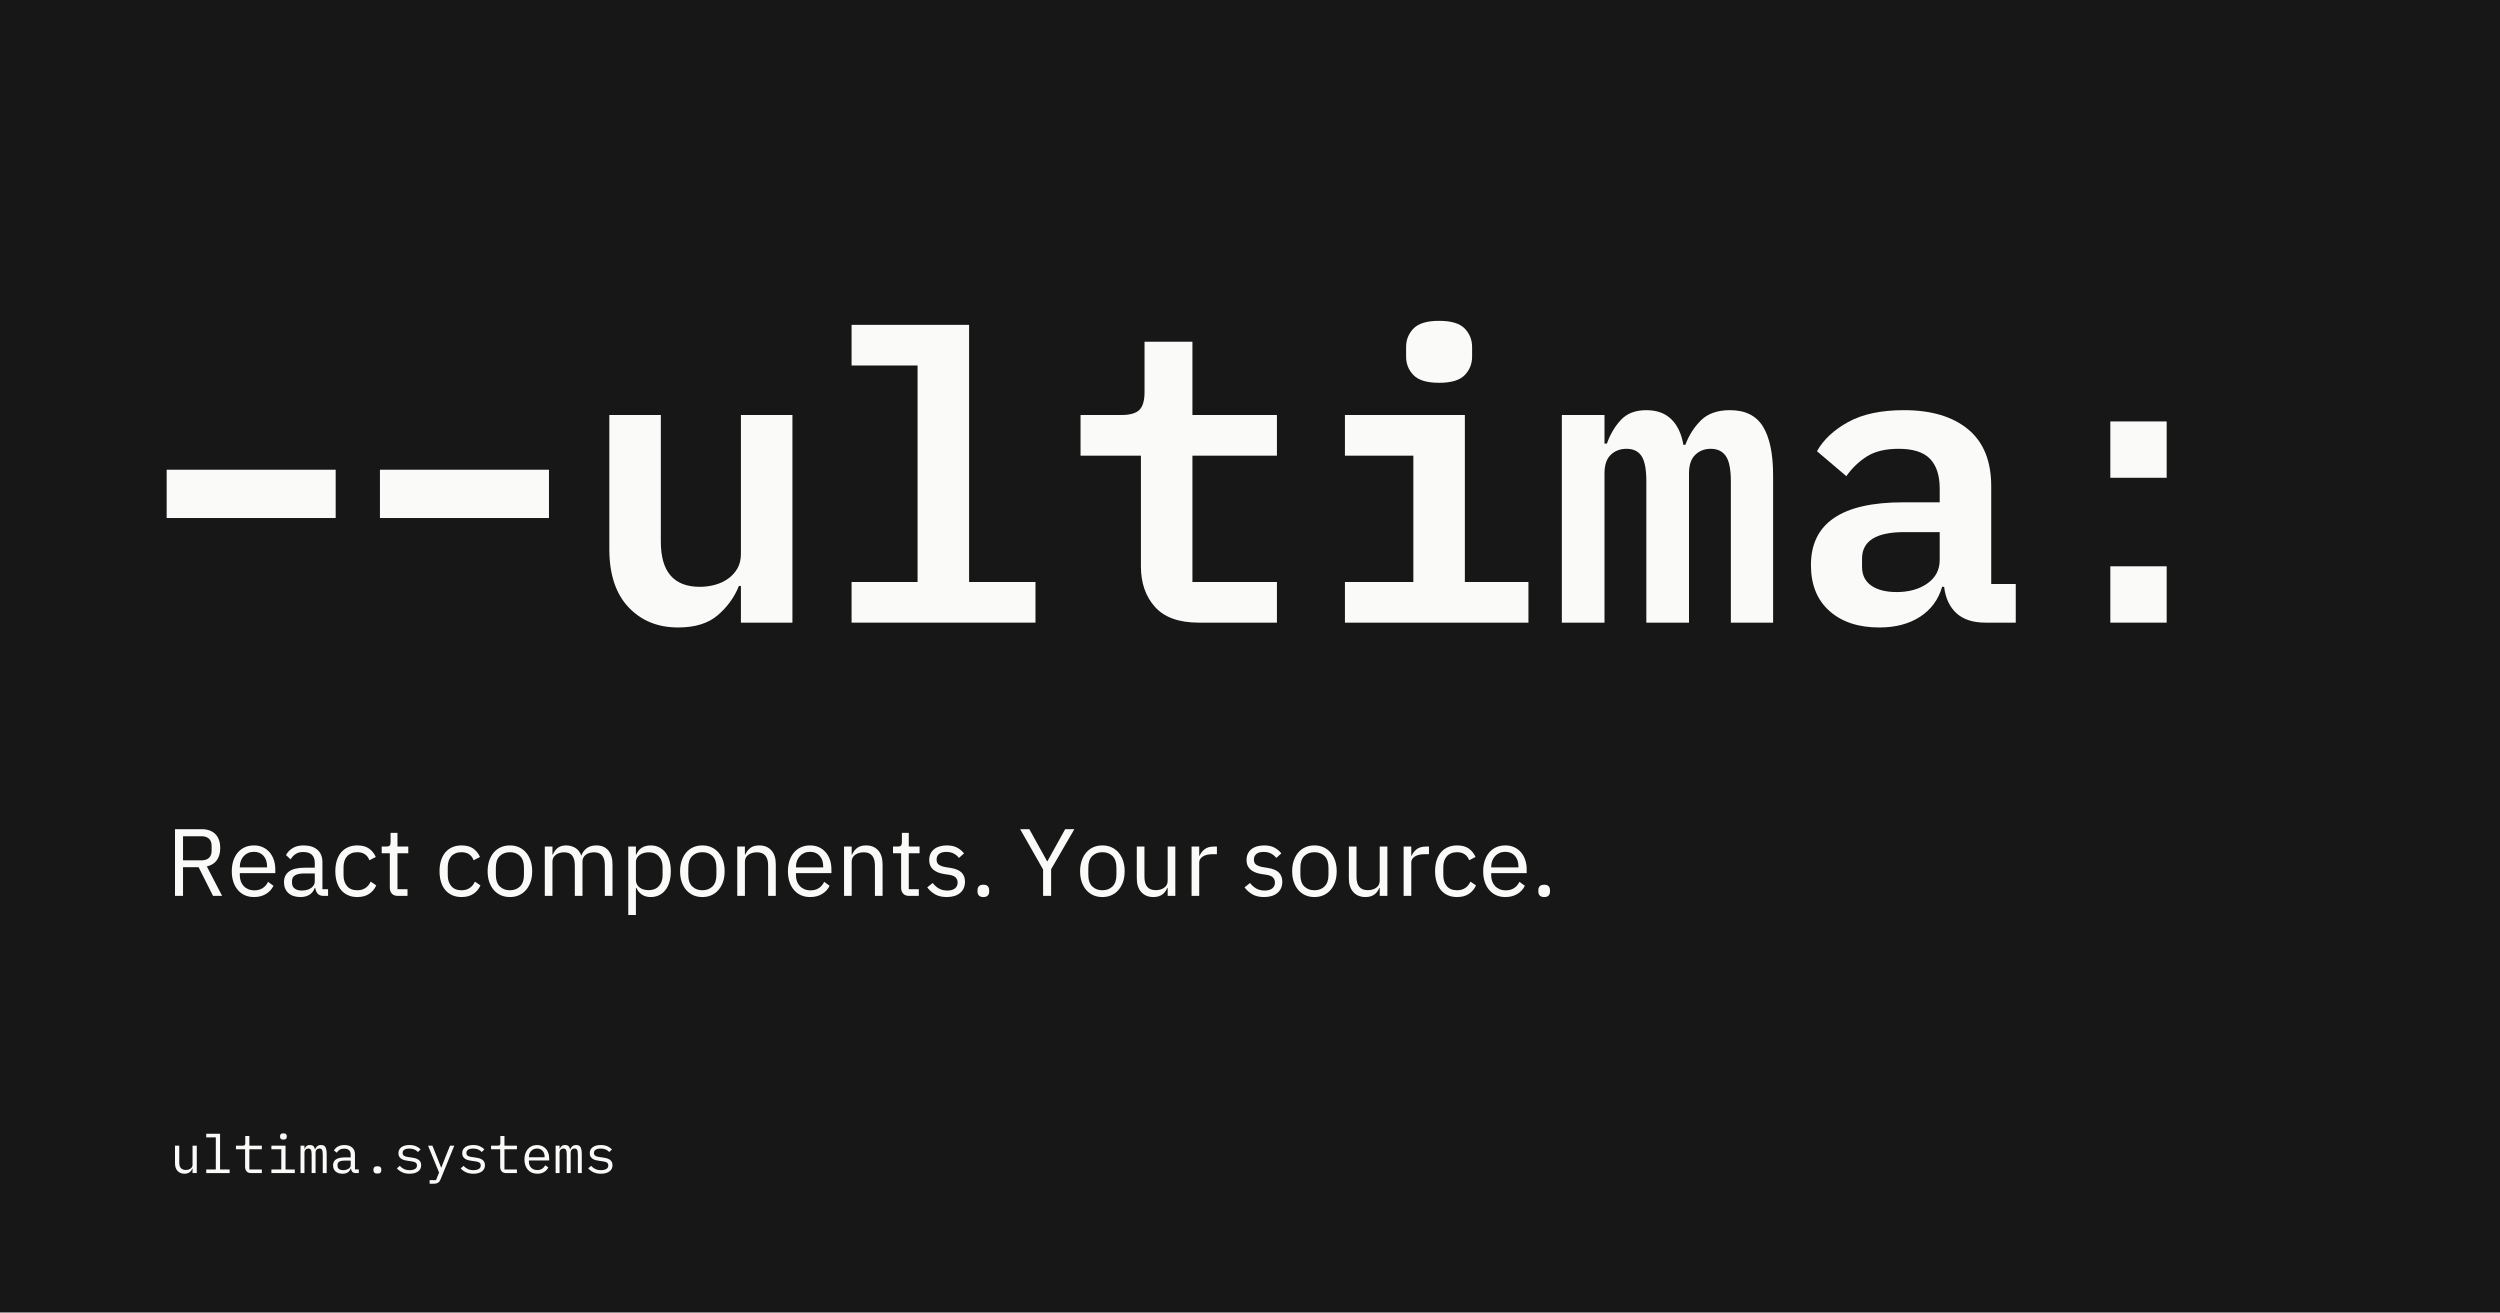
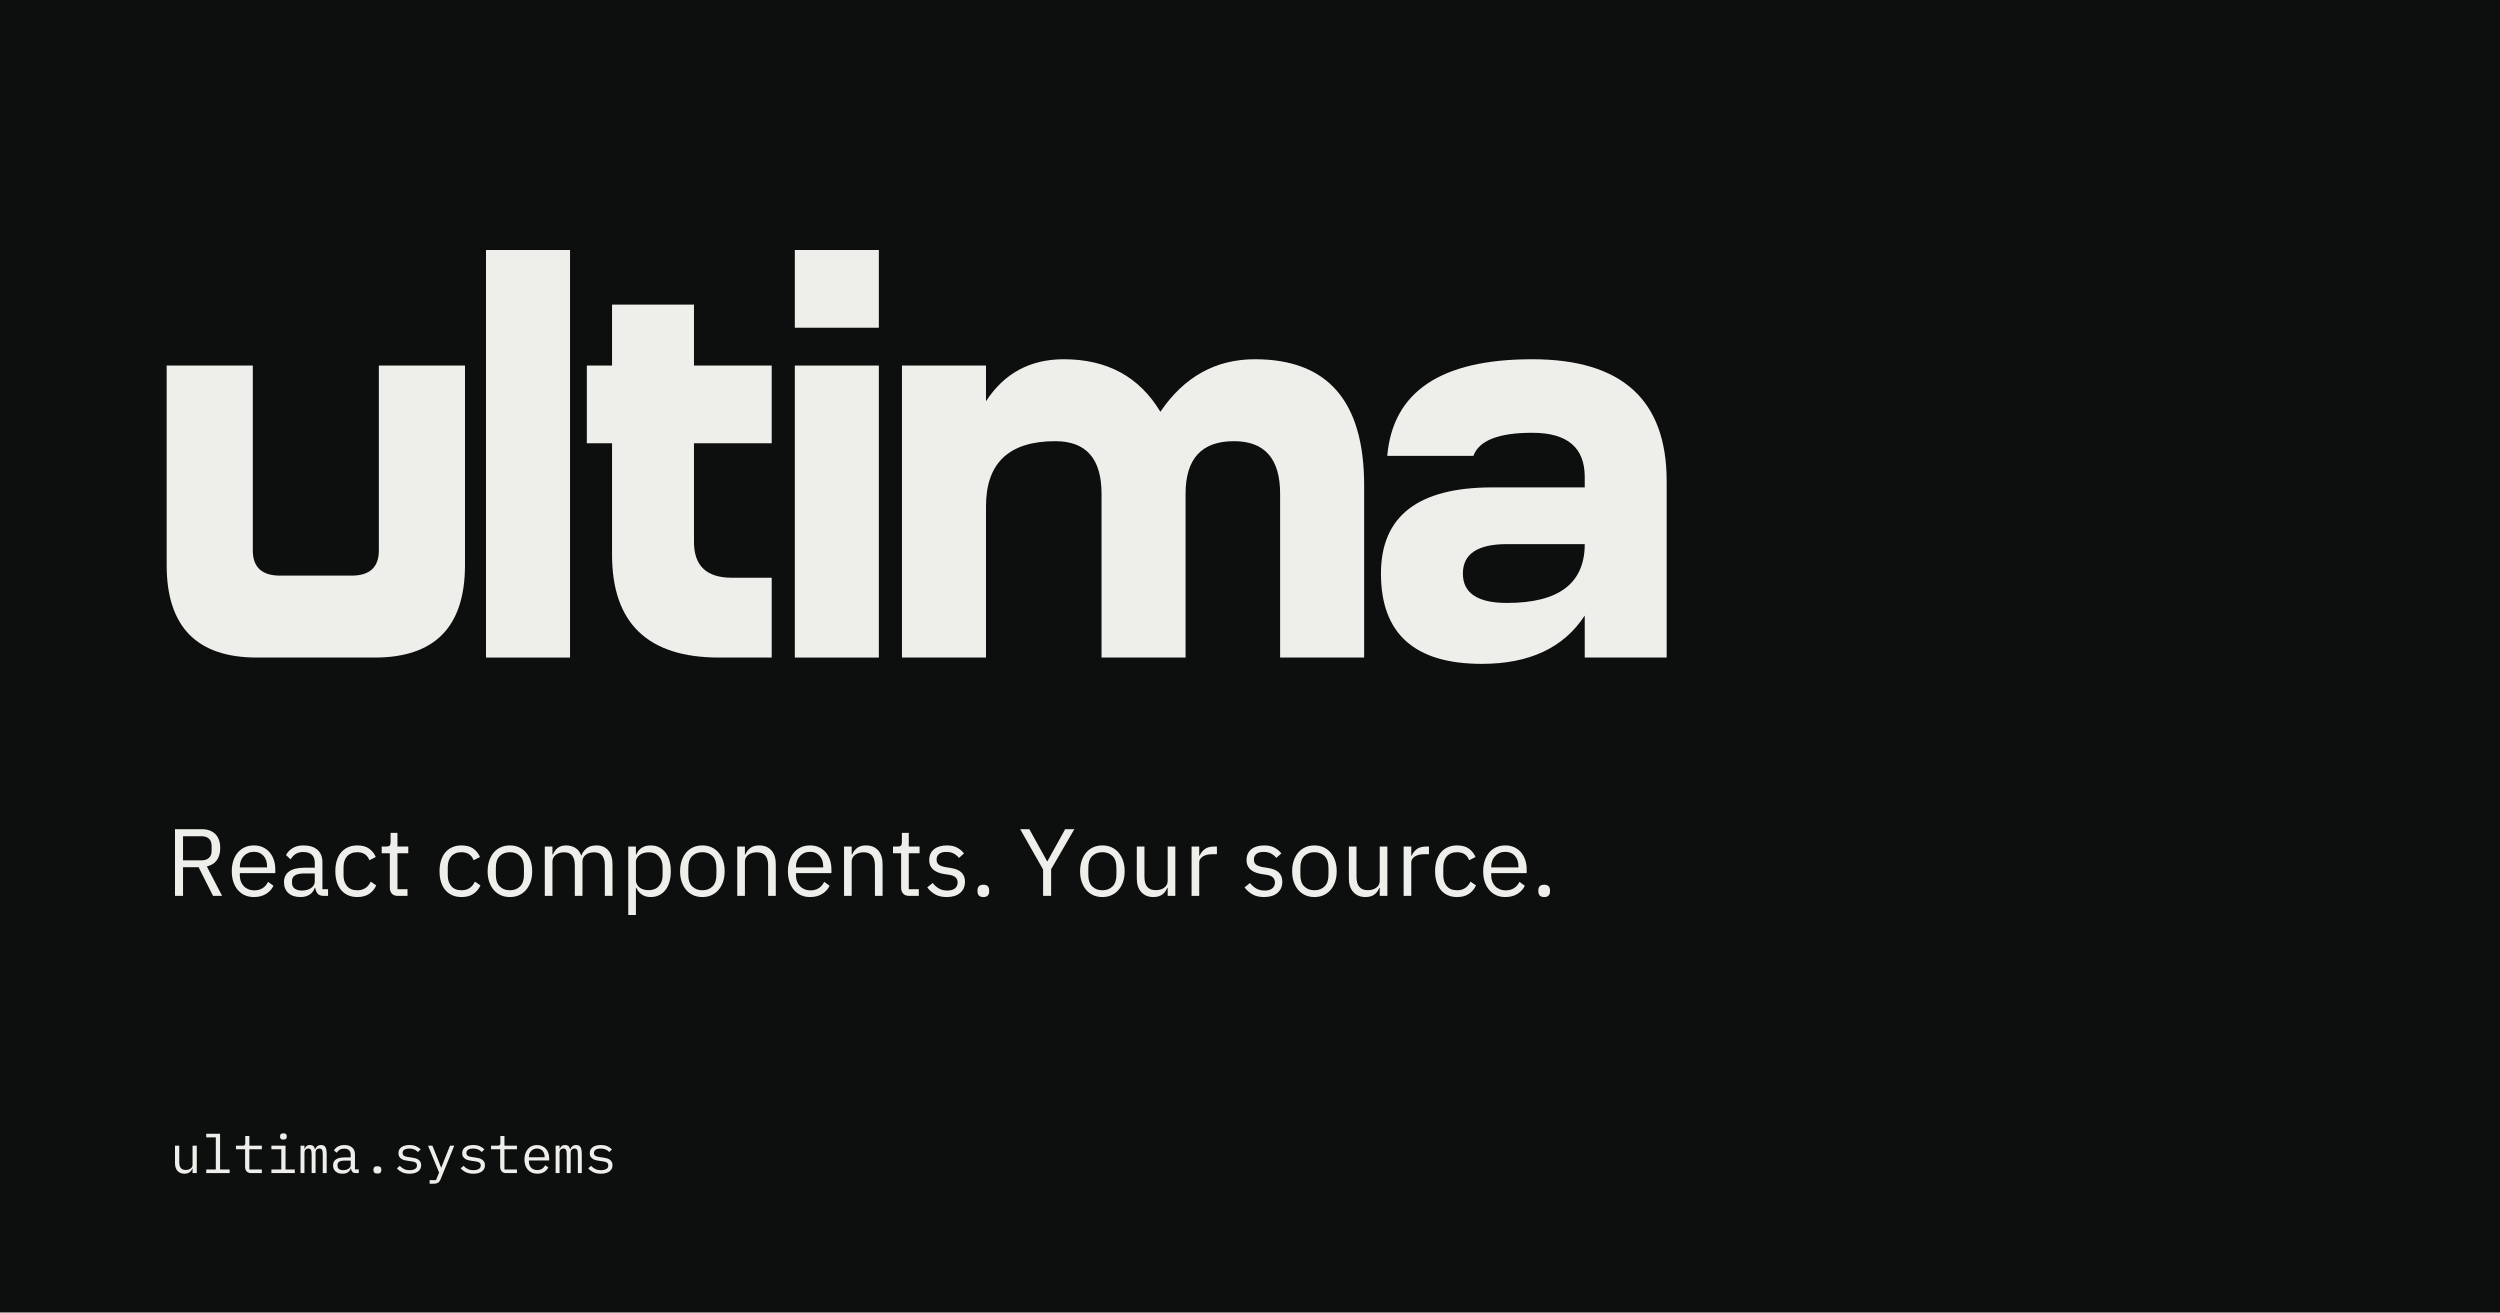
<svg xmlns="http://www.w3.org/2000/svg" viewBox="0 0 1200 630" role="img" aria-labelledby="title">
-   <rect width="1200" height="630" fill="#171717" />
-   <g fill="#FAFAF9" transform="translate(80 154) scale(0.193159)">
-     <path transform="translate(-30 750) scale(1 -1)" d="M30 260H450V380H30Z" />
-     <path transform="translate(500 750) scale(1 -1)" d="M30 260H450V380H30Z" />
-     <path transform="translate(1030 750) scale(1 -1)" d="M397 91H392Q375 49 339.5 18.5Q304 -12 241 -12Q165 -12 117.5 38.5Q70 89 70 183V516H198V201Q198 89 295 89Q314 89 332.5 94.0Q351 99 365.5 109.5Q380 120 388.5 135.0Q397 150 397 171V516H525V0H397Z" />
-     <path transform="translate(1630 750) scale(1 -1)" d="M72 101H236V639H72V740H364V101H529V0H72Z" />
-     <path transform="translate(2230 750) scale(1 -1)" d="M335 0Q261 0 226.0 39.0Q191 78 191 140V415H41V516H143Q174 516 187.0 528.5Q200 541 200 573V698H319V516H529V415H319V101H529V0Z" />
-     <path transform="translate(2830 750) scale(1 -1)" d="M332 596Q287 596 268.5 615.0Q250 634 250 661V685Q250 712 268.5 731.0Q287 750 332 750Q377 750 395.5 731.0Q414 712 414 685V661Q414 634 395.5 615.0Q377 596 332 596ZM98 101H268V415H98V516H396V101H554V0H98Z" />
-     <path transform="translate(3430 750) scale(1 -1)" d="M37 0V516H143V445H149Q161 479 183.5 503.5Q206 528 247 528Q286 528 309.0 505.5Q332 483 339 442H344Q357 477 382.5 502.5Q408 528 455 528Q512 528 537.0 487.0Q562 446 562 366V0H457V351Q457 396 444.5 414.0Q432 432 407 432Q384 432 368.5 417.0Q353 402 353 371V0H247V351Q247 396 235.0 414.0Q223 432 198 432Q174 432 158.5 417.0Q143 402 143 371V0Z" />
-     <path transform="translate(4030 750) scale(1 -1)" d="M490 0Q443 0 417.5 23.5Q392 47 387 89H382Q368 41 327.0 14.5Q286 -12 226 -12Q148 -12 102.0 29.0Q56 70 56 143Q56 299 285 299H376V333Q376 382 352.0 407.0Q328 432 274 432Q225 432 195.0 413.0Q165 394 144 364L71 426Q95 469 148.5 498.5Q202 528 287 528Q389 528 446.5 480.5Q504 433 504 339V96H565V0ZM269 76Q315 76 345.5 97.5Q376 119 376 156V225H288Q183 225 183 159V139Q183 108 206.0 92.0Q229 76 269 76Z" />
-     <path transform="translate(4630 750) scale(1 -1)" d="M200 0H340V140H200Z M200 360H340V500H200Z" />
+   <rect width="1200" height="630" fill="#0d0e0e" />
+   <g fill="#eeeeea" transform="translate(80 120) scale(1.008403)">
+     <path fill-rule="evenodd" d="M0 55H41V143Q41 155 54 155H88Q101 155 101 143V55H142V150Q142 194 99 194H43Q0 194 0 150Z" />
+     <path fill-rule="evenodd" d="M152 0H192V194H152Z" />
+     <path fill-rule="evenodd" d="M212 26H251V55H288V92H251V139Q251 156 269 156H288V194H263Q212 194 212 145V92H200V55H212Z" />
+     <path fill-rule="evenodd" d="M299 0H339V37H299ZM299 55H339V194H299Z" />
+     <path fill-rule="evenodd" d="M350 55H390V72Q403 52 427 52Q458 52 473 77Q490 52 518 52Q570 52 570 112V194H530V116Q530 91 508 91Q485 91 485 116V194H445V116Q445 91 423 91Q390 91 390 122V194H350Z" />
+     <path fill-rule="evenodd" d="M581 98Q585 52 650 52Q714 52 714 110V194H675V174Q660 197 626 197Q578 197 578 154Q578 113 631 113H675V108Q675 87 650 87Q626 87 622 98ZM675 140H638Q617 140 617 154Q617 168 638 168Q675 168 675 140Z" />
  </g>
-   <g fill="#FAFAF9" transform="translate(84 398) scale(0.0458907)">
+   <g fill="#eeeeea" transform="translate(84 398) scale(0.0458907)">
    <path transform="translate(-93 698) scale(1 -1)" d="M177 0H93V698H371Q463 698 514.5 647.0Q566 596 566 500Q566 423 530.5 373.5Q495 324 426 308L586 0H491L340 300H177ZM371 372Q421 372 448.5 398.0Q476 424 476 472V524Q476 572 448.5 598.0Q421 624 371 624H177V372Z" />
    <path transform="translate(547 698) scale(1 -1)" d="M279 -12Q226 -12 183.5 7.0Q141 26 110.5 61.5Q80 97 63.5 146.5Q47 196 47 258Q47 319 63.5 369.0Q80 419 110.5 454.5Q141 490 183.5 509.0Q226 528 279 528Q331 528 372.0 509.0Q413 490 442.0 456.5Q471 423 486.5 377.0Q502 331 502 276V238H131V214Q131 181 141.5 152.5Q152 124 171.5 103.0Q191 82 219.5 70.0Q248 58 284 58Q333 58 369.5 81.0Q406 104 426 147L483 106Q458 53 405.0 20.5Q352 -12 279 -12ZM279 461Q246 461 219.0 449.5Q192 438 172.5 417.0Q153 396 142.0 367.5Q131 339 131 305V298H416V309Q416 378 378.5 419.5Q341 461 279 461Z" />
    <path transform="translate(1096 698) scale(1 -1)" d="M460 0Q415 0 395.5 24.0Q376 48 371 84H366Q349 36 310.0 12.0Q271 -12 217 -12Q135 -12 89.5 30.0Q44 72 44 144Q44 217 97.5 256.0Q151 295 264 295H366V346Q366 401 336.0 430.0Q306 459 244 459Q197 459 165.5 438.0Q134 417 113 382L65 427Q86 469 132.0 498.5Q178 528 248 528Q342 528 394.0 482.0Q446 436 446 354V70H505V0ZM230 56Q260 56 285.0 63.0Q310 70 328.0 83.0Q346 96 356.0 113.0Q366 130 366 150V235H260Q191 235 159.5 215.0Q128 195 128 157V136Q128 98 155.5 77.0Q183 56 230 56Z" />
    <path transform="translate(1630 698) scale(1 -1)" d="M277 -12Q223 -12 180.0 7.0Q137 26 107.5 61.0Q78 96 62.5 146.0Q47 196 47 258Q47 320 62.5 370.0Q78 420 107.5 455.0Q137 490 180.0 509.0Q223 528 277 528Q354 528 400.5 494.5Q447 461 470 407L403 373Q389 413 357.0 435.0Q325 457 277 457Q241 457 214.0 445.5Q187 434 169.0 413.5Q151 393 142.0 364.5Q133 336 133 302V214Q133 146 169.5 102.5Q206 59 277 59Q374 59 417 149L475 110Q450 54 400.5 21.0Q351 -12 277 -12Z" />
    <path transform="translate(2133 698) scale(1 -1)" d="M199 0Q157 0 135.5 23.5Q114 47 114 85V446H29V516H77Q103 516 112.5 526.5Q122 537 122 563V659H194V516H307V446H194V70H299V0Z" />
    <path transform="translate(2720 698) scale(1 -1)" d="M277 -12Q223 -12 180.0 7.0Q137 26 107.5 61.0Q78 96 62.5 146.0Q47 196 47 258Q47 320 62.5 370.0Q78 420 107.5 455.0Q137 490 180.0 509.0Q223 528 277 528Q354 528 400.5 494.5Q447 461 470 407L403 373Q389 413 357.0 435.0Q325 457 277 457Q241 457 214.0 445.5Q187 434 169.0 413.5Q151 393 142.0 364.5Q133 336 133 302V214Q133 146 169.5 102.5Q206 59 277 59Q374 59 417 149L475 110Q450 54 400.5 21.0Q351 -12 277 -12Z" />
    <path transform="translate(3223 698) scale(1 -1)" d="M280 -12Q228 -12 185.0 7.0Q142 26 111.5 61.5Q81 97 64.0 146.5Q47 196 47 258Q47 319 64.0 369.0Q81 419 111.5 454.5Q142 490 185.0 509.0Q228 528 280 528Q332 528 374.5 509.0Q417 490 448.0 454.5Q479 419 496.0 369.0Q513 319 513 258Q513 196 496.0 146.5Q479 97 448.0 61.5Q417 26 374.5 7.0Q332 -12 280 -12ZM280 59Q345 59 386.0 99.0Q427 139 427 221V295Q427 377 386.0 417.0Q345 457 280 457Q215 457 174.0 417.0Q133 377 133 295V221Q133 139 174.0 99.0Q215 59 280 59Z" />
    <path transform="translate(3783 698) scale(1 -1)" d="M85 0V516H165V432H169Q178 452 189.5 469.5Q201 487 217.5 500.0Q234 513 256.0 520.5Q278 528 308 528Q359 528 402.0 503.5Q445 479 466 423H468Q482 465 520.5 496.5Q559 528 625 528Q704 528 748.5 476.5Q793 425 793 331V0H713V317Q713 386 686.0 421.0Q659 456 600 456Q576 456 554.5 450.0Q533 444 516.0 432.0Q499 420 489.0 401.5Q479 383 479 358V0H399V317Q399 386 372.0 421.0Q345 456 288 456Q264 456 242.0 450.0Q220 444 203.0 432.0Q186 420 175.5 401.5Q165 383 165 358V0Z" />
    <path transform="translate(4656 698) scale(1 -1)" d="M85 516H165V432H169Q189 481 227.5 504.5Q266 528 320 528Q368 528 407.0 509.0Q446 490 473.5 455.0Q501 420 515.5 370.0Q530 320 530 258Q530 196 515.5 146.0Q501 96 473.5 61.0Q446 26 407.0 7.0Q368 -12 320 -12Q215 -12 169 84H165V-200H85ZM298 60Q366 60 405.0 102.5Q444 145 444 214V302Q444 371 405.0 413.5Q366 456 298 456Q271 456 246.5 448.5Q222 441 204.0 428.0Q186 415 175.5 396.5Q165 378 165 357V165Q165 140 175.5 120.5Q186 101 204.0 87.5Q222 74 246.5 67.0Q271 60 298 60Z" />
    <path transform="translate(5236 698) scale(1 -1)" d="M280 -12Q228 -12 185.0 7.0Q142 26 111.5 61.5Q81 97 64.0 146.5Q47 196 47 258Q47 319 64.0 369.0Q81 419 111.5 454.5Q142 490 185.0 509.0Q228 528 280 528Q332 528 374.5 509.0Q417 490 448.0 454.5Q479 419 496.0 369.0Q513 319 513 258Q513 196 496.0 146.5Q479 97 448.0 61.5Q417 26 374.5 7.0Q332 -12 280 -12ZM280 59Q345 59 386.0 99.0Q427 139 427 221V295Q427 377 386.0 417.0Q345 457 280 457Q215 457 174.0 417.0Q133 377 133 295V221Q133 139 174.0 99.0Q215 59 280 59Z" />
    <path transform="translate(5796 698) scale(1 -1)" d="M85 0V516H165V432H169Q188 476 222.5 502.0Q257 528 315 528Q395 528 441.5 476.5Q488 425 488 331V0H408V317Q408 456 291 456Q267 456 244.5 450.0Q222 444 204.0 432.0Q186 420 175.5 401.5Q165 383 165 358V0Z" />
    <path transform="translate(6364 698) scale(1 -1)" d="M279 -12Q226 -12 183.5 7.0Q141 26 110.5 61.5Q80 97 63.5 146.5Q47 196 47 258Q47 319 63.5 369.0Q80 419 110.5 454.5Q141 490 183.5 509.0Q226 528 279 528Q331 528 372.0 509.0Q413 490 442.0 456.5Q471 423 486.5 377.0Q502 331 502 276V238H131V214Q131 181 141.5 152.5Q152 124 171.5 103.0Q191 82 219.5 70.0Q248 58 284 58Q333 58 369.5 81.0Q406 104 426 147L483 106Q458 53 405.0 20.5Q352 -12 279 -12ZM279 461Q246 461 219.0 449.5Q192 438 172.5 417.0Q153 396 142.0 367.5Q131 339 131 305V298H416V309Q416 378 378.5 419.5Q341 461 279 461Z" />
    <path transform="translate(6913 698) scale(1 -1)" d="M85 0V516H165V432H169Q188 476 222.5 502.0Q257 528 315 528Q395 528 441.5 476.5Q488 425 488 331V0H408V317Q408 456 291 456Q267 456 244.5 450.0Q222 444 204.0 432.0Q186 420 175.5 401.5Q165 383 165 358V0Z" />
    <path transform="translate(7481 698) scale(1 -1)" d="M199 0Q157 0 135.5 23.5Q114 47 114 85V446H29V516H77Q103 516 112.5 526.5Q122 537 122 563V659H194V516H307V446H194V70H299V0Z" />
    <path transform="translate(7832 698) scale(1 -1)" d="M240 -12Q168 -12 119.5 15.5Q71 43 36 89L93 135Q123 97 160.0 76.5Q197 56 246 56Q297 56 325.5 78.0Q354 100 354 140Q354 170 334.5 191.5Q315 213 264 221L223 227Q187 232 157.0 242.5Q127 253 104.5 270.5Q82 288 69.5 314.0Q57 340 57 376Q57 414 71.0 442.5Q85 471 109.5 490.0Q134 509 168.0 518.5Q202 528 241 528Q304 528 346.5 506.0Q389 484 421 445L368 397Q351 421 318.0 440.5Q285 460 235 460Q185 460 159.5 438.5Q134 417 134 380Q134 342 159.5 325.0Q185 308 233 300L273 294Q359 281 395.0 244.5Q431 208 431 149Q431 74 380.0 31.0Q329 -12 240 -12Z" />
    <path transform="translate(8319 698) scale(1 -1)" d="M136 -12Q104 -12 89.5 4.0Q75 20 75 46V59Q75 85 89.5 101.0Q104 117 136 117Q168 117 182.5 101.0Q197 85 197 59V46Q197 20 182.5 4.0Q168 -12 136 -12Z" />
    <path transform="translate(8827 698) scale(1 -1)" d="M253 0V276L13 698H109L295 362H298L484 698H580L337 279V0Z" />
    <path transform="translate(9420 698) scale(1 -1)" d="M280 -12Q228 -12 185.0 7.0Q142 26 111.5 61.5Q81 97 64.0 146.5Q47 196 47 258Q47 319 64.0 369.0Q81 419 111.5 454.5Q142 490 185.0 509.0Q228 528 280 528Q332 528 374.5 509.0Q417 490 448.0 454.5Q479 419 496.0 369.0Q513 319 513 258Q513 196 496.0 146.5Q479 97 448.0 61.5Q417 26 374.5 7.0Q332 -12 280 -12ZM280 59Q345 59 386.0 99.0Q427 139 427 221V295Q427 377 386.0 417.0Q345 457 280 457Q215 457 174.0 417.0Q133 377 133 295V221Q133 139 174.0 99.0Q215 59 280 59Z" />
    <path transform="translate(9980 698) scale(1 -1)" d="M403 84H399Q391 66 379.5 48.5Q368 31 351.0 17.5Q334 4 310.0 -4.0Q286 -12 254 -12Q174 -12 127.0 39.5Q80 91 80 185V516H160V199Q160 60 278 60Q302 60 324.5 66.0Q347 72 364.5 84.0Q382 96 392.5 114.5Q403 133 403 159V516H483V0H403Z" />
    <path transform="translate(10548 698) scale(1 -1)" d="M85 0V516H165V421H170Q184 458 220.0 487.0Q256 516 319 516H350V436H303Q238 436 201.5 411.5Q165 387 165 350V0Z" />
    <path transform="translate(11151 698) scale(1 -1)" d="M240 -12Q168 -12 119.5 15.5Q71 43 36 89L93 135Q123 97 160.0 76.5Q197 56 246 56Q297 56 325.5 78.0Q354 100 354 140Q354 170 334.5 191.5Q315 213 264 221L223 227Q187 232 157.0 242.5Q127 253 104.5 270.5Q82 288 69.5 314.0Q57 340 57 376Q57 414 71.0 442.5Q85 471 109.5 490.0Q134 509 168.0 518.5Q202 528 241 528Q304 528 346.5 506.0Q389 484 421 445L368 397Q351 421 318.0 440.5Q285 460 235 460Q185 460 159.5 438.5Q134 417 134 380Q134 342 159.5 325.0Q185 308 233 300L273 294Q359 281 395.0 244.5Q431 208 431 149Q431 74 380.0 31.0Q329 -12 240 -12Z" />
    <path transform="translate(11638 698) scale(1 -1)" d="M280 -12Q228 -12 185.0 7.0Q142 26 111.5 61.5Q81 97 64.0 146.5Q47 196 47 258Q47 319 64.0 369.0Q81 419 111.5 454.5Q142 490 185.0 509.0Q228 528 280 528Q332 528 374.5 509.0Q417 490 448.0 454.5Q479 419 496.0 369.0Q513 319 513 258Q513 196 496.0 146.5Q479 97 448.0 61.5Q417 26 374.5 7.0Q332 -12 280 -12ZM280 59Q345 59 386.0 99.0Q427 139 427 221V295Q427 377 386.0 417.0Q345 457 280 457Q215 457 174.0 417.0Q133 377 133 295V221Q133 139 174.0 99.0Q215 59 280 59Z" />
    <path transform="translate(12198 698) scale(1 -1)" d="M403 84H399Q391 66 379.5 48.5Q368 31 351.0 17.5Q334 4 310.0 -4.0Q286 -12 254 -12Q174 -12 127.0 39.5Q80 91 80 185V516H160V199Q160 60 278 60Q302 60 324.5 66.0Q347 72 364.5 84.0Q382 96 392.5 114.5Q403 133 403 159V516H483V0H403Z" />
    <path transform="translate(12766 698) scale(1 -1)" d="M85 0V516H165V421H170Q184 458 220.0 487.0Q256 516 319 516H350V436H303Q238 436 201.5 411.5Q165 387 165 350V0Z" />
    <path transform="translate(13133 698) scale(1 -1)" d="M277 -12Q223 -12 180.0 7.0Q137 26 107.5 61.0Q78 96 62.5 146.0Q47 196 47 258Q47 320 62.5 370.0Q78 420 107.5 455.0Q137 490 180.0 509.0Q223 528 277 528Q354 528 400.5 494.5Q447 461 470 407L403 373Q389 413 357.0 435.0Q325 457 277 457Q241 457 214.0 445.5Q187 434 169.0 413.5Q151 393 142.0 364.5Q133 336 133 302V214Q133 146 169.5 102.5Q206 59 277 59Q374 59 417 149L475 110Q450 54 400.5 21.0Q351 -12 277 -12Z" />
    <path transform="translate(13636 698) scale(1 -1)" d="M279 -12Q226 -12 183.5 7.0Q141 26 110.5 61.5Q80 97 63.5 146.5Q47 196 47 258Q47 319 63.5 369.0Q80 419 110.5 454.5Q141 490 183.5 509.0Q226 528 279 528Q331 528 372.0 509.0Q413 490 442.0 456.5Q471 423 486.5 377.0Q502 331 502 276V238H131V214Q131 181 141.5 152.5Q152 124 171.5 103.0Q191 82 219.5 70.0Q248 58 284 58Q333 58 369.5 81.0Q406 104 426 147L483 106Q458 53 405.0 20.5Q352 -12 279 -12ZM279 461Q246 461 219.0 449.5Q192 438 172.5 417.0Q153 396 142.0 367.5Q131 339 131 305V298H416V309Q416 378 378.5 419.5Q341 461 279 461Z" />
    <path transform="translate(14185 698) scale(1 -1)" d="M136 -12Q104 -12 89.5 4.0Q75 20 75 46V59Q75 85 89.5 101.0Q104 117 136 117Q168 117 182.5 101.0Q197 85 197 59V46Q197 20 182.5 4.0Q168 -12 136 -12Z" />
  </g>
-   <g fill="#FAFAF9" transform="translate(84 544) scale(0.0255102)">
+   <g fill="#eeeeea" transform="translate(84 544) scale(0.0255102)">
    <path transform="translate(-92 748) scale(1 -1)" d="M422 84H418Q410 65 398.0 47.5Q386 30 368.5 17.0Q351 4 327.0 -4.0Q303 -12 271 -12Q190 -12 141.0 39.5Q92 91 92 185V516H172V199Q172 128 203.0 93.5Q234 59 294 59Q318 59 341.0 65.0Q364 71 382.0 83.0Q400 95 411.0 113.5Q422 132 422 158V516H502V0H422Z" />
    <path transform="translate(508 748) scale(1 -1)" d="M80 68H260V672H80V740H340V68H520V0H80Z" />
    <path transform="translate(1108 748) scale(1 -1)" d="M325 0Q266 0 238.5 33.0Q211 66 211 118V448H39V516H167Q193 516 203.5 526.5Q214 537 214 563V698H291V516H526V448H291V68H526V0Z" />
    <path transform="translate(1708 748) scale(1 -1)" d="M332 630Q297 630 283.0 644.5Q269 659 269 681V697Q269 719 283.0 733.5Q297 748 332 748Q367 748 381.0 733.5Q395 719 395 697V681Q395 659 381.0 644.5Q367 630 332 630ZM106 68H292V448H106V516H372V68H546V0H106Z" />
    <path transform="translate(2308 748) scale(1 -1)" d="M54 0V516H128V456H132Q144 486 166.0 507.0Q188 528 231 528Q276 528 298.0 505.5Q320 483 325 447H328Q342 482 368.0 505.0Q394 528 440 528Q503 528 524.5 484.0Q546 440 546 358V0H472V345Q472 411 458.5 436.5Q445 462 409 462Q377 462 357.0 441.5Q337 421 337 379V0H263V345Q263 411 249.5 436.5Q236 462 201 462Q169 462 148.5 441.5Q128 421 128 379V0Z" />
    <path transform="translate(2908 748) scale(1 -1)" d="M495 0Q448 0 428.0 24.0Q408 48 403 84H398Q381 39 343.5 13.5Q306 -12 243 -12Q162 -12 114.0 30.0Q66 72 66 145Q66 217 118.5 256.0Q171 295 288 295H398V346Q398 403 366.0 431.5Q334 460 275 460Q223 460 190.0 439.5Q157 419 137 384L83 424Q93 444 110.0 463.0Q127 482 152.0 496.5Q177 511 209.0 519.5Q241 528 280 528Q371 528 424.5 482.0Q478 436 478 354V70H550V0ZM257 55Q288 55 313.5 62.5Q339 70 358.0 82.5Q377 95 387.5 112.5Q398 130 398 150V235H288Q216 235 183.0 215.0Q150 195 150 157V136Q150 96 178.5 75.5Q207 55 257 55Z" />
    <path transform="translate(3508 748) scale(1 -1)" d="M300 -9Q259 -9 242.5 8.0Q226 25 226 51V69Q226 95 242.5 112.0Q259 129 300 129Q341 129 357.5 112.0Q374 95 374 69V51Q374 25 357.5 8.0Q341 -9 300 -9Z" />
    <path transform="translate(4108 748) scale(1 -1)" d="M306 -12Q225 -12 166.5 15.5Q108 43 67 89L121 136Q158 97 202.0 76.0Q246 55 308 55Q368 55 406.5 76.5Q445 98 445 144Q445 164 437.5 177.5Q430 191 417.0 199.0Q404 207 388.0 211.5Q372 216 354 219L273 231Q246 235 214.5 242.0Q183 249 157.0 264.5Q131 280 113.5 306.0Q96 332 96 374Q96 413 111.5 441.5Q127 470 155.0 489.5Q183 509 221.0 518.5Q259 528 304 528Q374 528 425.5 506.0Q477 484 514 445L462 396Q453 407 439.5 418.5Q426 430 406.5 439.5Q387 449 361.0 455.0Q335 461 301 461Q240 461 207.5 440.0Q175 419 175 379Q175 359 182.5 345.5Q190 332 203.0 324.0Q216 316 232.5 311.5Q249 307 266 304L347 292Q375 288 406.0 281.0Q437 274 463.0 258.5Q489 243 506.5 217.0Q524 191 524 149Q524 72 464.5 30.0Q405 -12 306 -12Z" />
    <path transform="translate(4708 748) scale(1 -1)" d="M467 516H547L291 -113Q282 -135 271.0 -151.5Q260 -168 245.0 -178.5Q230 -189 209.0 -194.5Q188 -200 159 -200H83V-132H203L261 10L53 516H135L222 300L299 104H303L380 300Z" />
    <path transform="translate(5308 748) scale(1 -1)" d="M306 -12Q225 -12 166.5 15.5Q108 43 67 89L121 136Q158 97 202.0 76.0Q246 55 308 55Q368 55 406.5 76.5Q445 98 445 144Q445 164 437.5 177.5Q430 191 417.0 199.0Q404 207 388.0 211.5Q372 216 354 219L273 231Q246 235 214.5 242.0Q183 249 157.0 264.5Q131 280 113.5 306.0Q96 332 96 374Q96 413 111.5 441.5Q127 470 155.0 489.5Q183 509 221.0 518.5Q259 528 304 528Q374 528 425.5 506.0Q477 484 514 445L462 396Q453 407 439.5 418.5Q426 430 406.5 439.5Q387 449 361.0 455.0Q335 461 301 461Q240 461 207.5 440.0Q175 419 175 379Q175 359 182.5 345.5Q190 332 203.0 324.0Q216 316 232.5 311.5Q249 307 266 304L347 292Q375 288 406.0 281.0Q437 274 463.0 258.5Q489 243 506.5 217.0Q524 191 524 149Q524 72 464.5 30.0Q405 -12 306 -12Z" />
    <path transform="translate(5908 748) scale(1 -1)" d="M325 0Q266 0 238.5 33.0Q211 66 211 118V448H39V516H167Q193 516 203.5 526.5Q214 537 214 563V698H291V516H526V448H291V68H526V0Z" />
    <path transform="translate(6508 748) scale(1 -1)" d="M309 -12Q253 -12 208.5 7.0Q164 26 132.5 61.5Q101 97 84.0 146.5Q67 196 67 257Q67 319 84.5 369.0Q102 419 133.0 454.5Q164 490 207.5 509.0Q251 528 304 528Q356 528 398.5 509.0Q441 490 471.0 456.5Q501 423 517.0 377.0Q533 331 533 276V238H151V214Q151 180 162.0 151.0Q173 122 193.5 101.0Q214 80 243.5 68.5Q273 57 309 57Q361 57 399.0 81.0Q437 105 457 147L516 107Q493 55 439.5 21.5Q386 -12 309 -12ZM304 462Q271 462 243.0 450.0Q215 438 194.5 417.0Q174 396 162.5 367.5Q151 339 151 305V298H447V309Q447 343 436.5 371.0Q426 399 407.5 419.5Q389 440 362.5 451.0Q336 462 304 462Z" />
    <path transform="translate(7108 748) scale(1 -1)" d="M54 0V516H128V456H132Q144 486 166.0 507.0Q188 528 231 528Q276 528 298.0 505.5Q320 483 325 447H328Q342 482 368.0 505.0Q394 528 440 528Q503 528 524.5 484.0Q546 440 546 358V0H472V345Q472 411 458.5 436.5Q445 462 409 462Q377 462 357.0 441.5Q337 421 337 379V0H263V345Q263 411 249.5 436.5Q236 462 201 462Q169 462 148.5 441.5Q128 421 128 379V0Z" />
    <path transform="translate(7708 748) scale(1 -1)" d="M306 -12Q225 -12 166.5 15.5Q108 43 67 89L121 136Q158 97 202.0 76.0Q246 55 308 55Q368 55 406.5 76.5Q445 98 445 144Q445 164 437.5 177.5Q430 191 417.0 199.0Q404 207 388.0 211.5Q372 216 354 219L273 231Q246 235 214.5 242.0Q183 249 157.0 264.5Q131 280 113.5 306.0Q96 332 96 374Q96 413 111.5 441.5Q127 470 155.0 489.5Q183 509 221.0 518.5Q259 528 304 528Q374 528 425.5 506.0Q477 484 514 445L462 396Q453 407 439.5 418.5Q426 430 406.5 439.5Q387 449 361.0 455.0Q335 461 301 461Q240 461 207.5 440.0Q175 419 175 379Q175 359 182.5 345.5Q190 332 203.0 324.0Q216 316 232.5 311.5Q249 307 266 304L347 292Q375 288 406.0 281.0Q437 274 463.0 258.5Q489 243 506.5 217.0Q524 191 524 149Q524 72 464.5 30.0Q405 -12 306 -12Z" />
  </g>
</svg>
